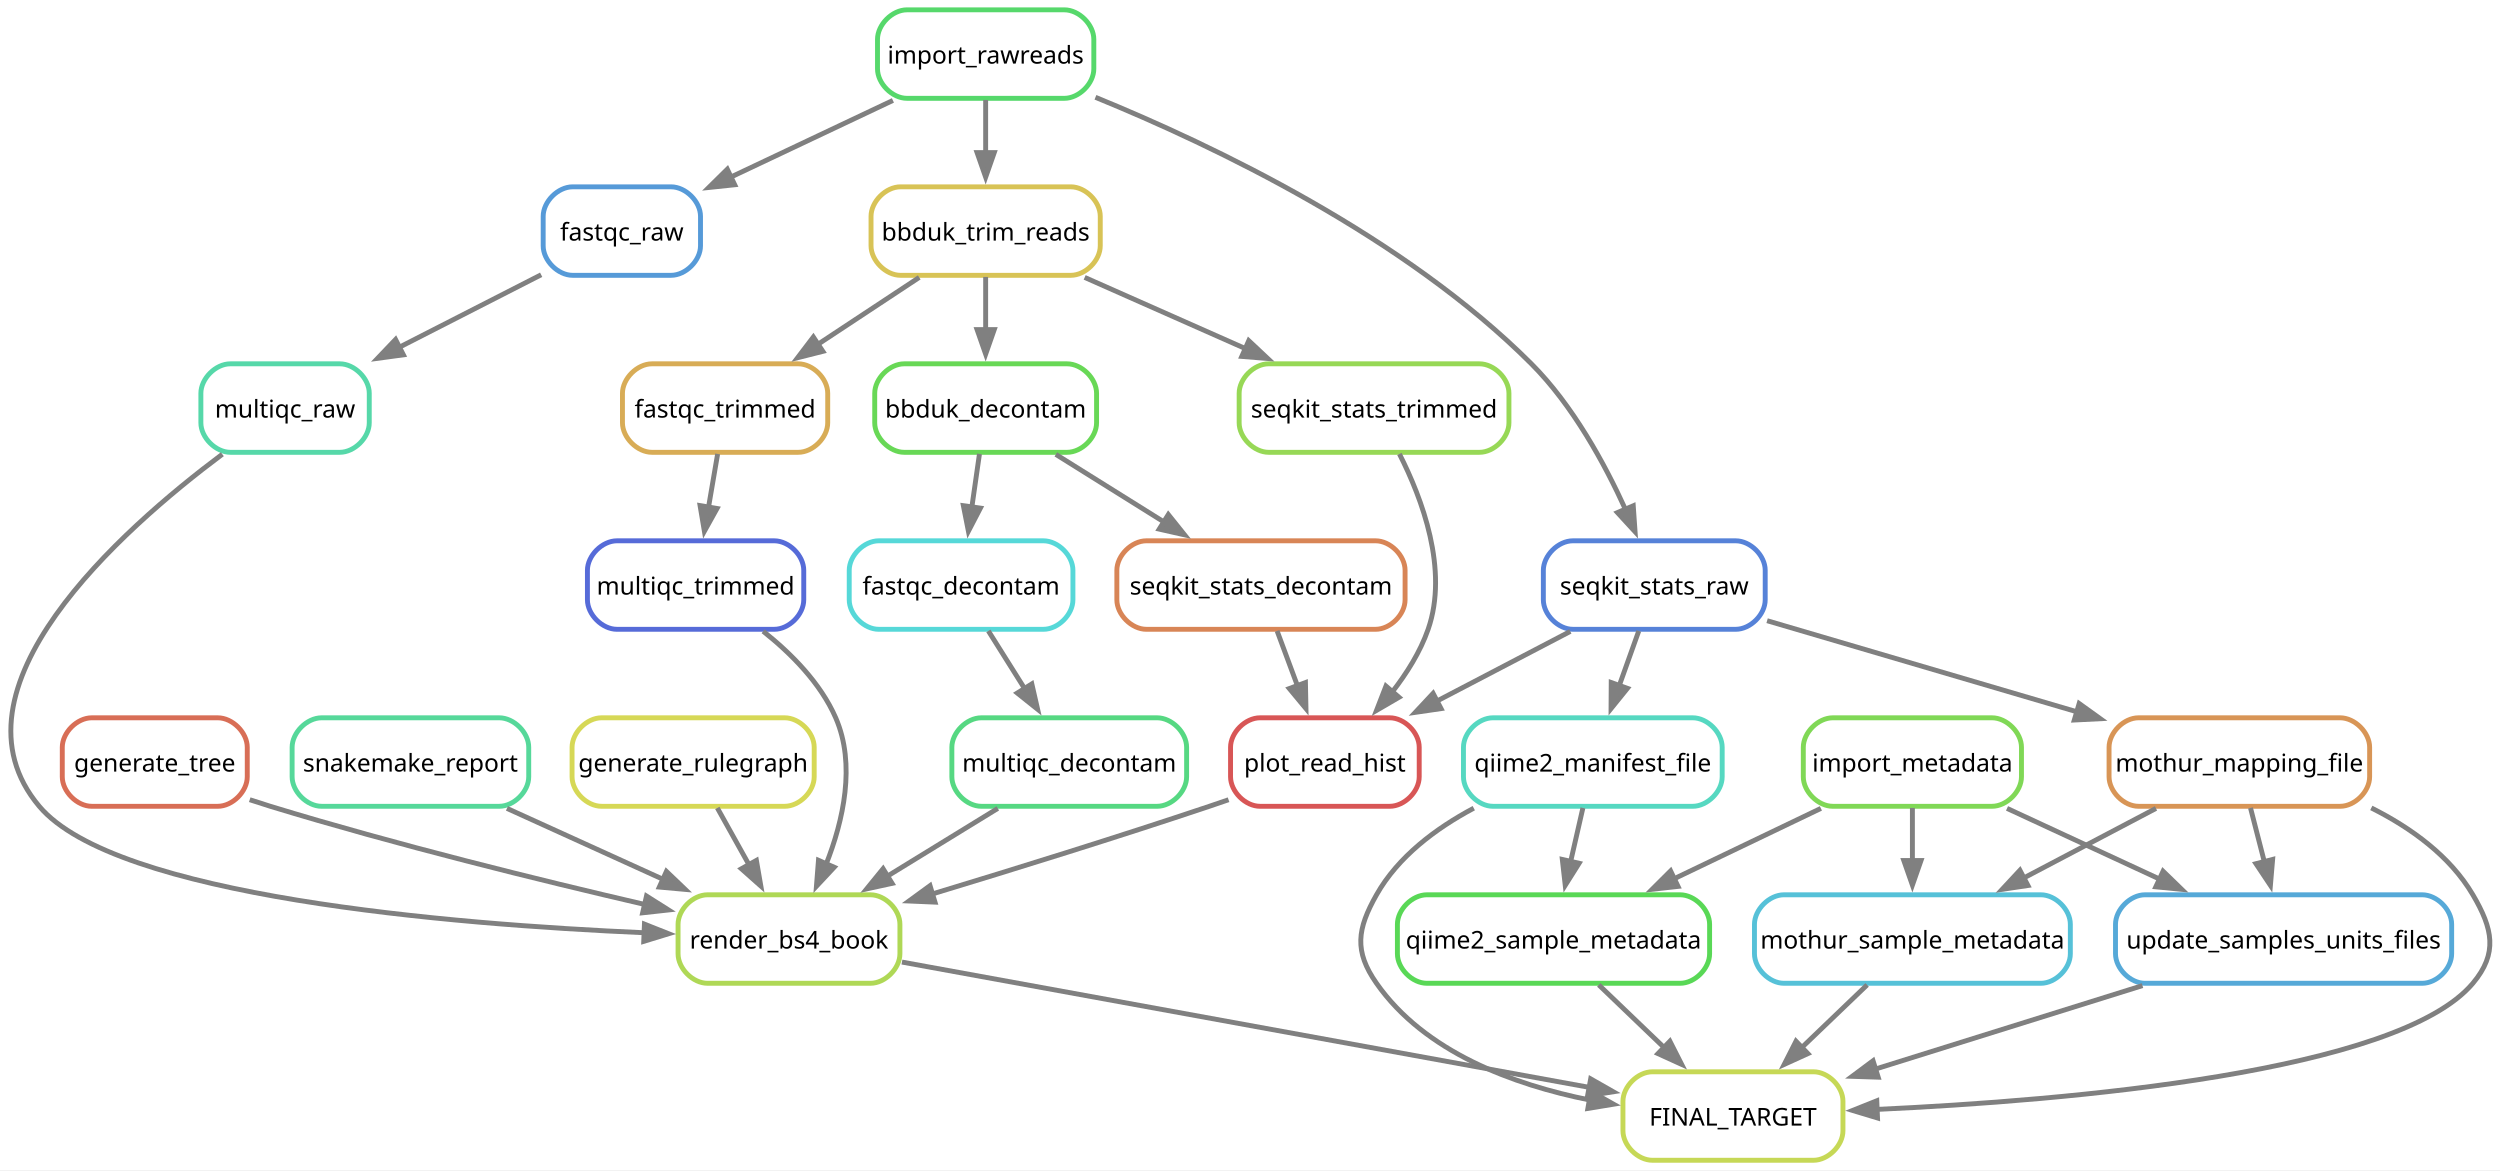
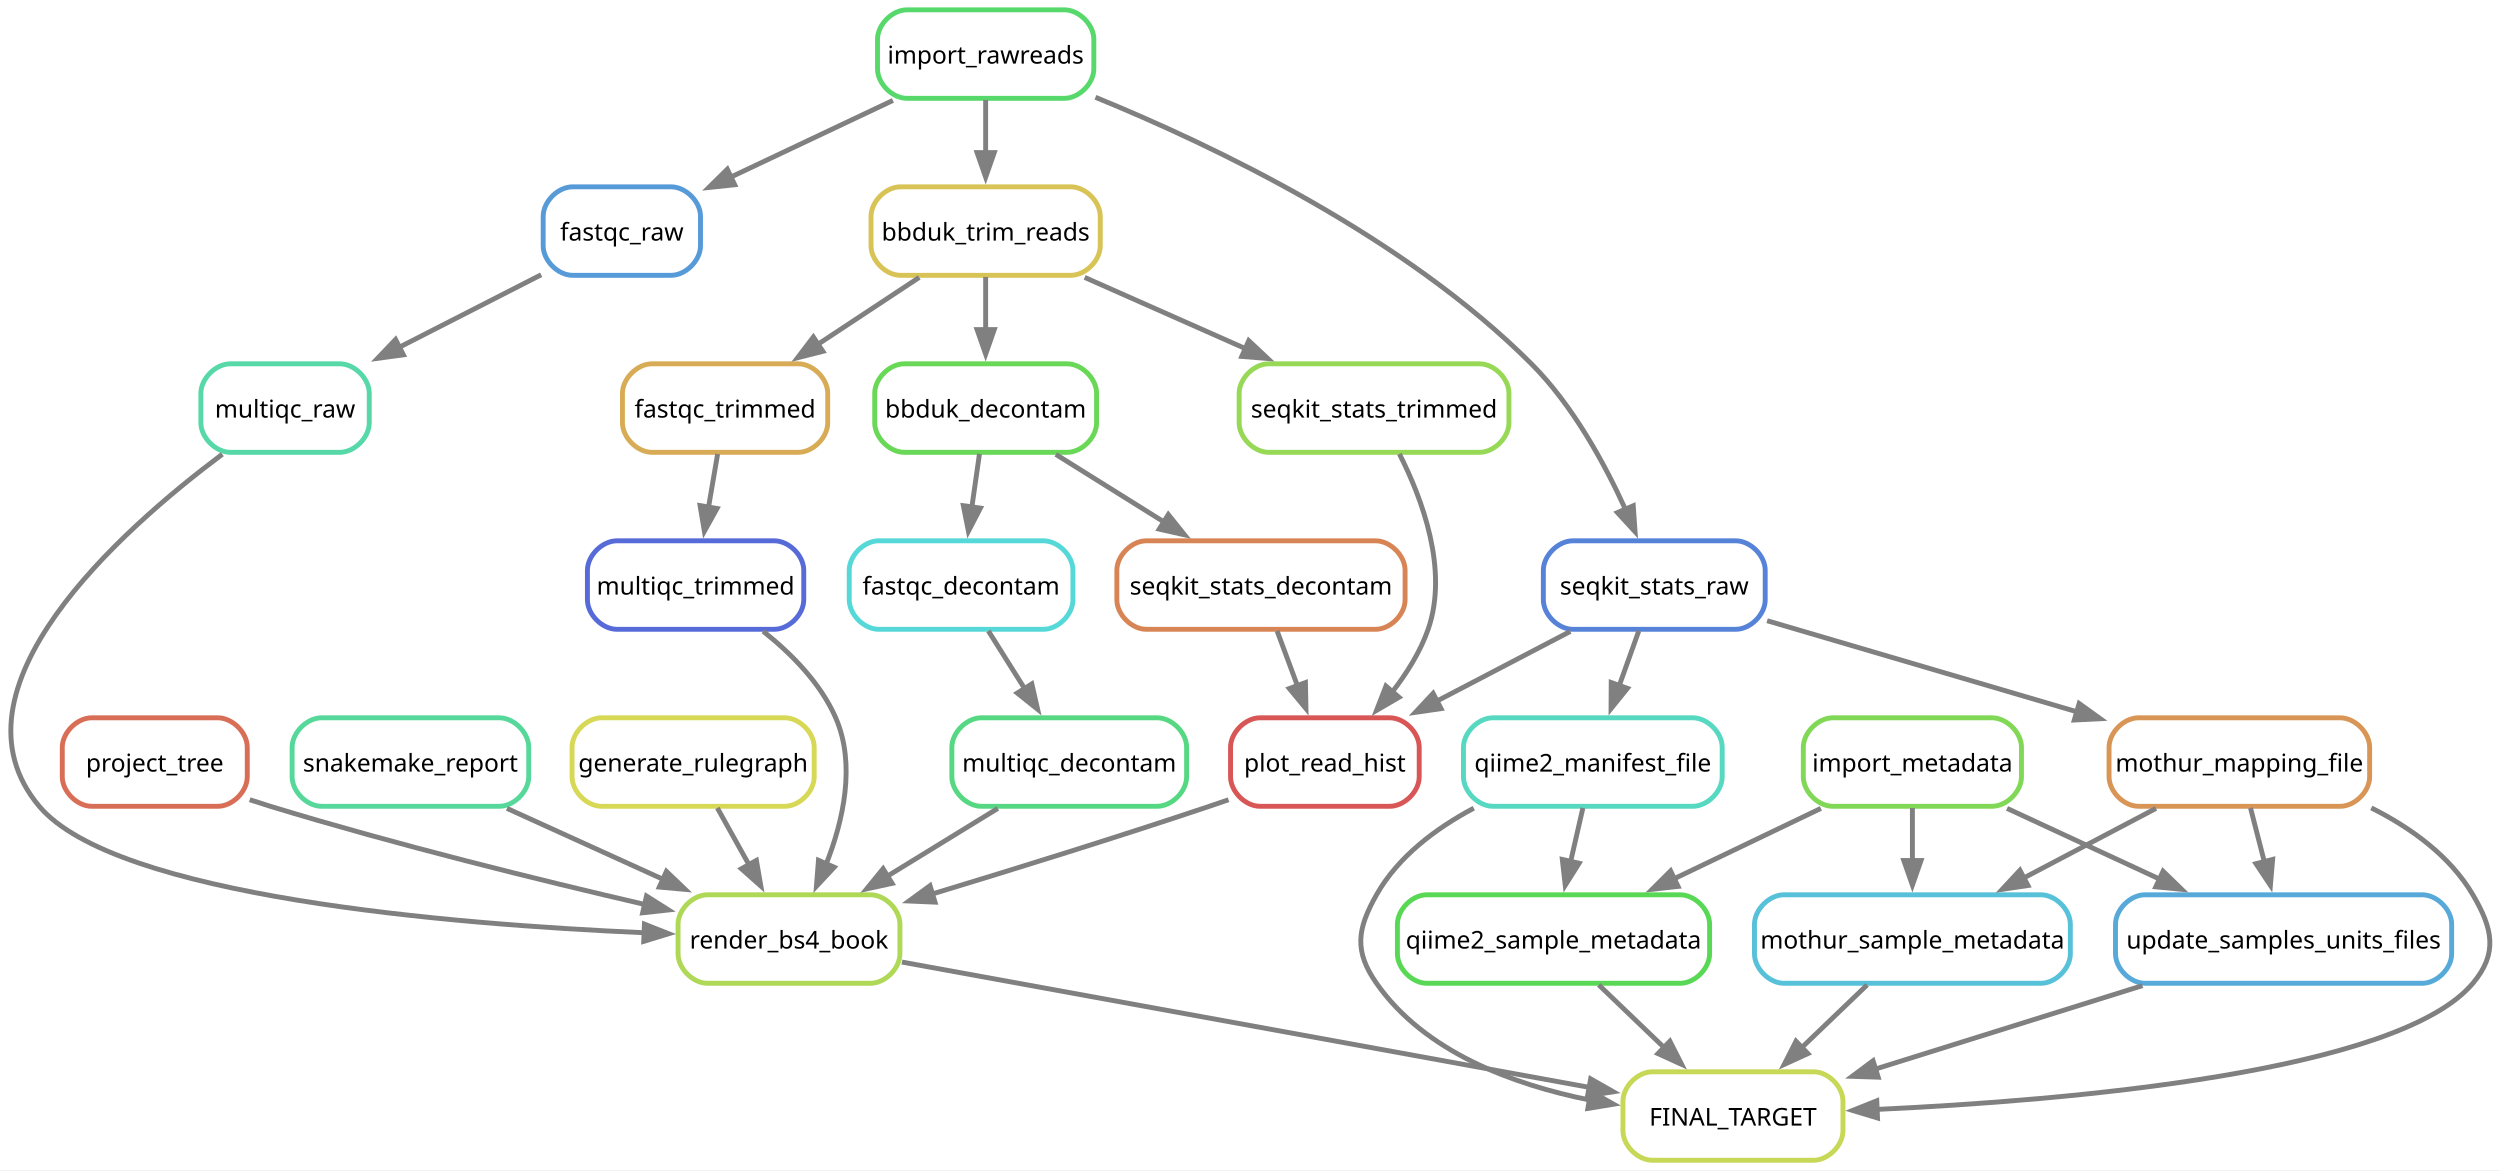
<svg xmlns="http://www.w3.org/2000/svg" width="1017pt" height="476pt" viewBox="0.00 0.00 1016.99 476.00">
  <g id="graph0" class="graph" transform="scale(1 1) rotate(0) translate(4 472)">
    <polygon fill="white" stroke="none" points="-4,4 -4,-472 1012.99,-472 1012.99,4 -4,4" />
    <g id="node1" class="node">
      <path fill="none" stroke="#c6d856" stroke-width="2" d="M733.71,-36C733.71,-36 668.21,-36 668.21,-36 662.21,-36 656.21,-30 656.21,-24 656.21,-24 656.21,-12 656.21,-12 656.21,-6 662.21,0 668.21,0 668.21,0 733.71,0 733.71,0 739.71,0 745.71,-6 745.71,-12 745.71,-12 745.71,-24 745.71,-24 745.71,-30 739.71,-36 733.71,-36" />
      <text text-anchor="middle" x="700.96" y="-14.12" font-family="sans" font-size="10.00">FINAL_TARGET</text>
    </g>
    <g id="node2" class="node">
      <path fill="none" stroke="#afd856" stroke-width="2" d="M350.08,-108C350.08,-108 283.83,-108 283.83,-108 277.83,-108 271.83,-102 271.83,-96 271.83,-96 271.83,-84 271.83,-84 271.83,-78 277.83,-72 283.83,-72 283.83,-72 350.08,-72 350.08,-72 356.08,-72 362.08,-78 362.08,-84 362.08,-84 362.08,-96 362.08,-96 362.08,-102 356.08,-108 350.08,-108" />
      <text text-anchor="middle" x="316.96" y="-86.12" font-family="sans" font-size="10.00">render_bs4_book</text>
    </g>
    <g id="edge5" class="edge">
      <path fill="none" stroke="grey" stroke-width="2" d="M362.9,-80.63C432.81,-67.88 565.86,-43.63 642.55,-29.65" />
      <polygon fill="grey" stroke="grey" stroke-width="2" points="643.08,-33.11 652.29,-27.87 641.82,-26.22 643.08,-33.11" />
    </g>
    <g id="node3" class="node">
      <path fill="none" stroke="#d86e56" stroke-width="2" d="M84.58,-180C84.58,-180 33.33,-180 33.33,-180 27.33,-180 21.33,-174 21.33,-168 21.33,-168 21.33,-156 21.33,-156 21.33,-150 27.33,-144 33.33,-144 33.33,-144 84.58,-144 84.58,-144 90.58,-144 96.58,-150 96.58,-156 96.58,-156 96.58,-168 96.58,-168 96.58,-174 90.58,-180 84.58,-180" />
-       <text text-anchor="middle" x="58.96" y="-158.12" font-family="sans" font-size="10.00">generate_tree</text>
+       <text text-anchor="middle" x="58.96" y="-158.12" font-family="sans" font-size="10.00">project_tree</text>
    </g>
    <g id="edge8" class="edge">
      <path fill="none" stroke="grey" stroke-width="2" d="M97.58,-146.68C100.41,-145.74 103.22,-144.84 105.96,-144 156.86,-128.44 215.66,-113.95 258.24,-104.07" />
      <polygon fill="grey" stroke="grey" stroke-width="2" points="258.99,-107.49 267.95,-101.83 257.42,-100.67 258.99,-107.49" />
    </g>
    <g id="node4" class="node">
      <path fill="none" stroke="#56d89a" stroke-width="2" d="M199.08,-180C199.08,-180 126.83,-180 126.83,-180 120.83,-180 114.83,-174 114.83,-168 114.83,-168 114.83,-156 114.83,-156 114.83,-150 120.83,-144 126.83,-144 126.83,-144 199.08,-144 199.08,-144 205.08,-144 211.08,-150 211.08,-156 211.08,-156 211.08,-168 211.08,-168 211.08,-174 205.08,-180 199.08,-180" />
      <text text-anchor="middle" x="162.96" y="-158.12" font-family="sans" font-size="10.00">snakemake_report</text>
    </g>
    <g id="edge10" class="edge">
      <path fill="none" stroke="grey" stroke-width="2" d="M202.22,-143.15C221.51,-134.38 245.01,-123.71 265.7,-114.3" />
      <polygon fill="grey" stroke="grey" stroke-width="2" points="267.09,-117.51 274.75,-110.19 264.2,-111.14 267.09,-117.51" />
    </g>
    <g id="node5" class="node">
      <path fill="none" stroke="#d6d856" stroke-width="2" d="M315.21,-180C315.21,-180 240.71,-180 240.71,-180 234.71,-180 228.71,-174 228.71,-168 228.71,-168 228.71,-156 228.71,-156 228.71,-150 234.71,-144 240.71,-144 240.71,-144 315.21,-144 315.21,-144 321.21,-144 327.21,-150 327.21,-156 327.21,-156 327.21,-168 327.21,-168 327.21,-174 321.21,-180 315.21,-180" />
      <text text-anchor="middle" x="277.96" y="-158.12" font-family="sans" font-size="10.00">generate_rulegraph</text>
    </g>
    <g id="edge9" class="edge">
      <path fill="none" stroke="grey" stroke-width="2" d="M287.8,-143.34C291.7,-136.34 296.28,-128.12 300.65,-120.28" />
      <polygon fill="grey" stroke="grey" stroke-width="2" points="303.7,-121.99 305.51,-111.55 297.59,-118.58 303.7,-121.99" />
    </g>
    <g id="node6" class="node">
      <path fill="none" stroke="#56d882" stroke-width="2" d="M466.71,-180C466.71,-180 395.21,-180 395.21,-180 389.21,-180 383.21,-174 383.21,-168 383.21,-168 383.21,-156 383.21,-156 383.21,-150 389.21,-144 395.21,-144 395.21,-144 466.71,-144 466.71,-144 472.71,-144 478.71,-150 478.71,-156 478.71,-156 478.71,-168 478.71,-168 478.71,-174 472.71,-180 466.71,-180" />
      <text text-anchor="middle" x="430.96" y="-158.12" font-family="sans" font-size="10.00">multiqc_decontam</text>
    </g>
    <g id="edge11" class="edge">
      <path fill="none" stroke="grey" stroke-width="2" d="M401.9,-143.15C388.23,-134.76 371.71,-124.62 356.89,-115.52" />
      <polygon fill="grey" stroke="grey" stroke-width="2" points="358.9,-112.65 348.55,-110.4 355.24,-118.61 358.9,-112.65" />
    </g>
    <g id="node7" class="node">
      <path fill="none" stroke="#56d8d8" stroke-width="2" d="M420.46,-252C420.46,-252 353.46,-252 353.46,-252 347.46,-252 341.46,-246 341.46,-240 341.46,-240 341.46,-228 341.46,-228 341.46,-222 347.46,-216 353.46,-216 353.46,-216 420.46,-216 420.46,-216 426.46,-216 432.46,-222 432.46,-228 432.46,-228 432.46,-240 432.46,-240 432.46,-246 426.46,-252 420.46,-252" />
      <text text-anchor="middle" x="386.96" y="-230.12" font-family="sans" font-size="10.00">fastqc_decontam</text>
    </g>
    <g id="edge14" class="edge">
      <path fill="none" stroke="grey" stroke-width="2" d="M398.06,-215.34C402.56,-208.18 407.87,-199.73 412.9,-191.73" />
      <polygon fill="grey" stroke="grey" stroke-width="2" points="415.74,-193.79 418.1,-183.46 409.81,-190.07 415.74,-193.79" />
    </g>
    <g id="node8" class="node">
      <path fill="none" stroke="#68d856" stroke-width="2" d="M430.08,-324C430.08,-324 363.83,-324 363.83,-324 357.83,-324 351.83,-318 351.83,-312 351.83,-312 351.83,-300 351.83,-300 351.83,-294 357.83,-288 363.83,-288 363.83,-288 430.08,-288 430.08,-288 436.08,-288 442.08,-294 442.08,-300 442.08,-300 442.08,-312 442.08,-312 442.08,-318 436.08,-324 430.08,-324" />
      <text text-anchor="middle" x="396.96" y="-302.12" font-family="sans" font-size="10.00">bbduk_decontam</text>
    </g>
    <g id="edge15" class="edge">
      <path fill="none" stroke="grey" stroke-width="2" d="M394.44,-287.34C393.5,-280.75 392.4,-273.08 391.34,-265.67" />
      <polygon fill="grey" stroke="grey" stroke-width="2" points="394.82,-265.3 389.94,-255.9 387.89,-266.29 394.82,-265.3" />
    </g>
    <g id="node18" class="node">
      <path fill="none" stroke="#d88556" stroke-width="2" d="M555.58,-252C555.58,-252 462.33,-252 462.33,-252 456.33,-252 450.33,-246 450.33,-240 450.33,-240 450.33,-228 450.33,-228 450.33,-222 456.33,-216 462.33,-216 462.33,-216 555.58,-216 555.58,-216 561.58,-216 567.58,-222 567.58,-228 567.58,-228 567.58,-240 567.58,-240 567.58,-246 561.58,-252 555.58,-252" />
      <text text-anchor="middle" x="508.96" y="-230.12" font-family="sans" font-size="10.00">seqkit_stats_decontam</text>
    </g>
    <g id="edge27" class="edge">
      <path fill="none" stroke="grey" stroke-width="2" d="M425.51,-287.15C438.94,-278.76 455.16,-268.62 469.72,-259.52" />
      <polygon fill="grey" stroke="grey" stroke-width="2" points="471.27,-262.68 477.89,-254.42 467.56,-256.75 471.27,-262.68" />
    </g>
    <g id="node9" class="node">
      <path fill="none" stroke="#d8c356" stroke-width="2" d="M431.58,-396C431.58,-396 362.33,-396 362.33,-396 356.33,-396 350.33,-390 350.33,-384 350.33,-384 350.33,-372 350.33,-372 350.33,-366 356.33,-360 362.33,-360 362.33,-360 431.58,-360 431.58,-360 437.58,-360 443.58,-366 443.58,-372 443.58,-372 443.58,-384 443.58,-384 443.58,-390 437.58,-396 431.58,-396" />
      <text text-anchor="middle" x="396.96" y="-374.12" font-family="sans" font-size="10.00">bbduk_trim_reads</text>
    </g>
    <g id="edge16" class="edge">
      <path fill="none" stroke="grey" stroke-width="2" d="M396.96,-359.34C396.96,-352.75 396.96,-345.08 396.96,-337.67" />
      <polygon fill="grey" stroke="grey" stroke-width="2" points="400.46,-337.93 396.96,-327.93 393.46,-337.93 400.46,-337.93" />
    </g>
    <g id="node12" class="node">
      <path fill="none" stroke="#d8ac56" stroke-width="2" d="M320.71,-324C320.71,-324 261.21,-324 261.21,-324 255.21,-324 249.21,-318 249.21,-312 249.21,-312 249.21,-300 249.21,-300 249.21,-294 255.21,-288 261.21,-288 261.21,-288 320.71,-288 320.71,-288 326.71,-288 332.71,-294 332.71,-300 332.71,-300 332.71,-312 332.71,-312 332.71,-318 326.71,-324 320.71,-324" />
      <text text-anchor="middle" x="290.96" y="-302.12" font-family="sans" font-size="10.00">fastqc_trimmed</text>
    </g>
    <g id="edge19" class="edge">
      <path fill="none" stroke="grey" stroke-width="2" d="M369.94,-359.15C357.35,-350.84 342.17,-340.82 328.5,-331.79" />
      <polygon fill="grey" stroke="grey" stroke-width="2" points="330.73,-329.07 320.46,-326.48 326.87,-334.91 330.73,-329.07" />
    </g>
    <g id="node17" class="node">
      <path fill="none" stroke="#97d856" stroke-width="2" d="M597.83,-324C597.83,-324 512.08,-324 512.08,-324 506.08,-324 500.08,-318 500.08,-312 500.08,-312 500.08,-300 500.08,-300 500.08,-294 506.08,-288 512.08,-288 512.08,-288 597.83,-288 597.83,-288 603.83,-288 609.83,-294 609.83,-300 609.83,-300 609.83,-312 609.83,-312 609.83,-318 603.83,-324 597.83,-324" />
      <text text-anchor="middle" x="554.96" y="-302.12" font-family="sans" font-size="10.00">seqkit_stats_trimmed</text>
    </g>
    <g id="edge26" class="edge">
      <path fill="none" stroke="grey" stroke-width="2" d="M437.24,-359.15C457.13,-350.34 481.36,-339.61 502.66,-330.17" />
      <polygon fill="grey" stroke="grey" stroke-width="2" points="503.99,-333.41 511.71,-326.16 501.15,-327.01 503.99,-333.41" />
    </g>
    <g id="node10" class="node">
      <path fill="none" stroke="#56d86b" stroke-width="2" d="M428.96,-468C428.96,-468 364.96,-468 364.96,-468 358.96,-468 352.96,-462 352.96,-456 352.96,-456 352.96,-444 352.96,-444 352.96,-438 358.96,-432 364.96,-432 364.96,-432 428.96,-432 428.96,-432 434.96,-432 440.96,-438 440.96,-444 440.96,-444 440.96,-456 440.96,-456 440.96,-462 434.96,-468 428.96,-468" />
      <text text-anchor="middle" x="396.96" y="-446.12" font-family="sans" font-size="10.00">import_rawreads</text>
    </g>
    <g id="edge17" class="edge">
      <path fill="none" stroke="grey" stroke-width="2" d="M396.96,-431.34C396.96,-424.75 396.96,-417.08 396.96,-409.67" />
      <polygon fill="grey" stroke="grey" stroke-width="2" points="400.46,-409.93 396.96,-399.93 393.46,-409.93 400.46,-409.93" />
    </g>
    <g id="node14" class="node">
      <path fill="none" stroke="#569ad8" stroke-width="2" d="M268.96,-396C268.96,-396 228.96,-396 228.96,-396 222.96,-396 216.96,-390 216.96,-384 216.96,-384 216.96,-372 216.96,-372 216.96,-366 222.96,-360 228.96,-360 228.96,-360 268.96,-360 268.96,-360 274.96,-360 280.96,-366 280.96,-372 280.96,-372 280.96,-384 280.96,-384 280.96,-390 274.96,-396 268.96,-396" />
      <text text-anchor="middle" x="248.96" y="-374.12" font-family="sans" font-size="10.00">fastqc_raw</text>
    </g>
    <g id="edge21" class="edge">
      <path fill="none" stroke="grey" stroke-width="2" d="M359.23,-431.15C339.09,-421.63 314.19,-409.85 293.15,-399.9" />
      <polygon fill="grey" stroke="grey" stroke-width="2" points="294.87,-396.84 284.33,-395.73 291.87,-403.17 294.87,-396.84" />
    </g>
    <g id="node16" class="node">
      <path fill="none" stroke="#5682d8" stroke-width="2" d="M702.08,-252C702.08,-252 635.83,-252 635.83,-252 629.83,-252 623.83,-246 623.83,-240 623.83,-240 623.83,-228 623.83,-228 623.83,-222 629.83,-216 635.83,-216 635.83,-216 702.08,-216 702.08,-216 708.08,-216 714.08,-222 714.08,-228 714.08,-228 714.08,-240 714.08,-240 714.08,-246 708.08,-252 702.08,-252" />
      <text text-anchor="middle" x="668.96" y="-230.12" font-family="sans" font-size="10.00">seqkit_stats_raw</text>
    </g>
    <g id="edge25" class="edge">
      <path fill="none" stroke="grey" stroke-width="2" d="M441.62,-432.42C490.06,-412.63 567.38,-375.63 618.96,-324 635.83,-307.11 648.79,-283.35 657.29,-264.63" />
      <polygon fill="grey" stroke="grey" stroke-width="2" points="660.4,-266.25 661.14,-255.68 653.97,-263.48 660.4,-266.25" />
    </g>
    <g id="node11" class="node">
      <path fill="none" stroke="#566bd8" stroke-width="2" d="M310.96,-252C310.96,-252 246.96,-252 246.96,-252 240.96,-252 234.96,-246 234.96,-240 234.96,-240 234.96,-228 234.96,-228 234.96,-222 240.96,-216 246.96,-216 246.96,-216 310.96,-216 310.96,-216 316.96,-216 322.96,-222 322.96,-228 322.96,-228 322.96,-240 322.96,-240 322.96,-246 316.96,-252 310.96,-252" />
      <text text-anchor="middle" x="278.96" y="-230.12" font-family="sans" font-size="10.00">multiqc_trimmed</text>
    </g>
    <g id="edge13" class="edge">
      <path fill="none" stroke="grey" stroke-width="2" d="M306.44,-215.21C317.83,-206.18 329.81,-194.12 335.96,-180 344.22,-161.03 339.06,-138.17 332.04,-120.37" />
      <polygon fill="grey" stroke="grey" stroke-width="2" points="335.35,-119.21 328.12,-111.47 328.95,-122.03 335.35,-119.21" />
    </g>
    <g id="edge18" class="edge">
      <path fill="none" stroke="grey" stroke-width="2" d="M287.93,-287.34C286.8,-280.75 285.49,-273.08 284.22,-265.67" />
      <polygon fill="grey" stroke="grey" stroke-width="2" points="287.68,-265.15 282.54,-255.89 280.78,-266.33 287.68,-265.15" />
    </g>
    <g id="node13" class="node">
      <path fill="none" stroke="#56d8a9" stroke-width="2" d="M134.21,-324C134.21,-324 89.71,-324 89.71,-324 83.71,-324 77.71,-318 77.71,-312 77.71,-312 77.71,-300 77.71,-300 77.71,-294 83.71,-288 89.71,-288 89.71,-288 134.21,-288 134.21,-288 140.21,-288 146.21,-294 146.21,-300 146.21,-300 146.21,-312 146.21,-312 146.21,-318 140.21,-324 134.21,-324" />
      <text text-anchor="middle" x="111.96" y="-302.12" font-family="sans" font-size="10.00">multiqc_raw</text>
    </g>
    <g id="edge12" class="edge">
      <path fill="none" stroke="grey" stroke-width="2" d="M86.44,-287.22C45.12,-256.32 -27.97,-191.46 11.96,-144 42.81,-107.33 178.67,-96.03 258.28,-92.55" />
      <polygon fill="grey" stroke="grey" stroke-width="2" points="258.15,-96.06 268,-92.16 257.87,-89.06 258.15,-96.06" />
    </g>
    <g id="edge20" class="edge">
      <path fill="none" stroke="grey" stroke-width="2" d="M216.14,-360.23C198.84,-351.39 177.31,-340.39 158.33,-330.69" />
      <polygon fill="grey" stroke="grey" stroke-width="2" points="160.09,-327.66 149.6,-326.23 156.91,-333.9 160.09,-327.66" />
    </g>
    <g id="node15" class="node">
      <path fill="none" stroke="#d85656" stroke-width="2" d="M561.33,-180C561.33,-180 508.58,-180 508.58,-180 502.58,-180 496.58,-174 496.58,-168 496.58,-168 496.58,-156 496.58,-156 496.58,-150 502.58,-144 508.58,-144 508.58,-144 561.33,-144 561.33,-144 567.33,-144 573.33,-150 573.33,-156 573.33,-156 573.33,-168 573.33,-168 573.33,-174 567.33,-180 561.33,-180" />
      <text text-anchor="middle" x="534.96" y="-158.12" font-family="sans" font-size="10.00">plot_read_hist</text>
    </g>
    <g id="edge7" class="edge">
      <path fill="none" stroke="grey" stroke-width="2" d="M495.77,-146.67C493.13,-145.75 490.51,-144.86 487.96,-144 450.6,-131.46 408.29,-118.34 375.11,-108.29" />
      <polygon fill="grey" stroke="grey" stroke-width="2" points="376.35,-105.01 365.77,-105.47 374.33,-111.71 376.35,-105.01" />
    </g>
    <g id="edge23" class="edge">
      <path fill="none" stroke="grey" stroke-width="2" d="M634.8,-215.15C618.26,-206.52 598.18,-196.02 580.37,-186.72" />
      <polygon fill="grey" stroke="grey" stroke-width="2" points="582.22,-183.74 571.74,-182.21 578.98,-189.95 582.22,-183.74" />
    </g>
    <g id="node19" class="node">
      <path fill="none" stroke="#56d8c1" stroke-width="2" d="M684.58,-180C684.58,-180 603.33,-180 603.33,-180 597.33,-180 591.33,-174 591.33,-168 591.33,-168 591.33,-156 591.33,-156 591.33,-150 597.33,-144 603.33,-144 603.33,-144 684.58,-144 684.58,-144 690.58,-144 696.58,-150 696.58,-156 696.58,-156 696.58,-168 696.58,-168 696.58,-174 690.58,-180 684.58,-180" />
      <text text-anchor="middle" x="643.96" y="-158.12" font-family="sans" font-size="10.00">qiime2_manifest_file</text>
    </g>
    <g id="edge28" class="edge">
      <path fill="none" stroke="grey" stroke-width="2" d="M662.65,-215.34C660.24,-208.59 657.42,-200.69 654.71,-193.11" />
      <polygon fill="grey" stroke="grey" stroke-width="2" points="658.03,-191.99 651.37,-183.75 651.44,-194.35 658.03,-191.99" />
    </g>
    <g id="node22" class="node">
      <path fill="none" stroke="#d89556" stroke-width="2" d="M947.96,-180C947.96,-180 865.96,-180 865.96,-180 859.96,-180 853.96,-174 853.96,-168 853.96,-168 853.96,-156 853.96,-156 853.96,-150 859.96,-144 865.96,-144 865.96,-144 947.96,-144 947.96,-144 953.96,-144 959.96,-150 959.96,-156 959.96,-156 959.96,-168 959.96,-168 959.96,-174 953.96,-180 947.96,-180" />
      <text text-anchor="middle" x="906.96" y="-158.12" font-family="sans" font-size="10.00">mothur_mapping_file</text>
    </g>
    <g id="edge31" class="edge">
      <path fill="none" stroke="grey" stroke-width="2" d="M714.85,-219.5C750.64,-208.98 800.83,-194.21 840.94,-182.42" />
      <polygon fill="grey" stroke="grey" stroke-width="2" points="841.8,-185.81 850.4,-179.63 839.82,-179.1 841.8,-185.81" />
    </g>
    <g id="edge24" class="edge">
      <path fill="none" stroke="grey" stroke-width="2" d="M565.28,-287.33C574.51,-269.16 585.38,-240.2 576.96,-216 573.77,-206.85 568.28,-198.1 562.3,-190.43" />
      <polygon fill="grey" stroke="grey" stroke-width="2" points="565.12,-188.35 555.97,-183.02 559.8,-192.9 565.12,-188.35" />
    </g>
    <g id="edge22" class="edge">
      <path fill="none" stroke="grey" stroke-width="2" d="M515.52,-215.34C518.03,-208.59 520.96,-200.69 523.77,-193.11" />
      <polygon fill="grey" stroke="grey" stroke-width="2" points="527.05,-194.33 527.26,-183.74 520.49,-191.9 527.05,-194.33" />
    </g>
    <g id="edge1" class="edge">
      <path fill="none" stroke="grey" stroke-width="2" d="M595.53,-143.24C580.08,-135.01 564.73,-123.53 555.96,-108 548.09,-94.07 546.79,-85.11 555.96,-72 575.53,-44.01 611.55,-30.75 642.79,-24.49" />
      <polygon fill="grey" stroke="grey" stroke-width="2" points="643.15,-27.99 652.4,-22.81 641.94,-21.09 643.15,-27.99" />
    </g>
    <g id="node20" class="node">
      <path fill="none" stroke="#59d856" stroke-width="2" d="M679.46,-108C679.46,-108 576.46,-108 576.46,-108 570.46,-108 564.46,-102 564.46,-96 564.46,-96 564.46,-84 564.46,-84 564.46,-78 570.46,-72 576.46,-72 576.46,-72 679.46,-72 679.46,-72 685.46,-72 691.46,-78 691.46,-84 691.46,-84 691.46,-96 691.46,-96 691.46,-102 685.46,-108 679.46,-108" />
      <text text-anchor="middle" x="627.96" y="-86.12" font-family="sans" font-size="10.00">qiime2_sample_metadata</text>
    </g>
    <g id="edge29" class="edge">
      <path fill="none" stroke="grey" stroke-width="2" d="M639.92,-143.34C638.4,-136.67 636.62,-128.89 634.9,-121.39" />
      <polygon fill="grey" stroke="grey" stroke-width="2" points="638.37,-120.82 632.73,-111.85 631.54,-122.38 638.37,-120.82" />
    </g>
    <g id="edge4" class="edge">
      <path fill="none" stroke="grey" stroke-width="2" d="M646.38,-71.34C654.44,-63.6 664.08,-54.36 673,-45.81" />
      <polygon fill="grey" stroke="grey" stroke-width="2" points="675.31,-48.44 680.1,-39 670.46,-43.39 675.31,-48.44" />
    </g>
    <g id="node21" class="node">
      <path fill="none" stroke="#80d856" stroke-width="2" d="M806.33,-180C806.33,-180 741.58,-180 741.58,-180 735.58,-180 729.58,-174 729.58,-168 729.58,-168 729.58,-156 729.58,-156 729.58,-150 735.58,-144 741.58,-144 741.58,-144 806.33,-144 806.33,-144 812.33,-144 818.33,-150 818.33,-156 818.33,-156 818.33,-168 818.33,-168 818.33,-174 812.33,-180 806.33,-180" />
      <text text-anchor="middle" x="773.96" y="-158.12" font-family="sans" font-size="10.00">import_metadata</text>
    </g>
    <g id="edge30" class="edge">
      <path fill="none" stroke="grey" stroke-width="2" d="M736.74,-143.15C718.62,-134.47 696.59,-123.91 677.11,-114.56" />
      <polygon fill="grey" stroke="grey" stroke-width="2" points="678.62,-111.41 668.09,-110.24 675.6,-117.72 678.62,-111.41" />
    </g>
    <g id="node23" class="node">
      <path fill="none" stroke="#56c1d8" stroke-width="2" d="M826.21,-108C826.21,-108 721.71,-108 721.71,-108 715.71,-108 709.71,-102 709.71,-96 709.71,-96 709.71,-84 709.71,-84 709.71,-78 715.71,-72 721.71,-72 721.71,-72 826.21,-72 826.21,-72 832.21,-72 838.21,-78 838.21,-84 838.21,-84 838.21,-96 838.21,-96 838.21,-102 832.21,-108 826.21,-108" />
      <text text-anchor="middle" x="773.96" y="-86.12" font-family="sans" font-size="10.00">mothur_sample_metadata</text>
    </g>
    <g id="edge33" class="edge">
      <path fill="none" stroke="grey" stroke-width="2" d="M773.96,-143.34C773.96,-136.75 773.96,-129.08 773.96,-121.67" />
      <polygon fill="grey" stroke="grey" stroke-width="2" points="777.46,-121.93 773.96,-111.93 770.46,-121.93 777.46,-121.93" />
    </g>
    <g id="node24" class="node">
      <path fill="none" stroke="#56a9d8" stroke-width="2" d="M981.33,-108C981.33,-108 868.58,-108 868.58,-108 862.58,-108 856.58,-102 856.58,-96 856.58,-96 856.58,-84 856.58,-84 856.58,-78 862.58,-72 868.58,-72 868.58,-72 981.33,-72 981.33,-72 987.33,-72 993.33,-78 993.33,-84 993.33,-84 993.33,-96 993.33,-96 993.33,-102 987.33,-108 981.33,-108" />
      <text text-anchor="middle" x="924.96" y="-86.12" font-family="sans" font-size="10.00">update_samples_units_files</text>
    </g>
    <g id="edge35" class="edge">
      <path fill="none" stroke="grey" stroke-width="2" d="M812.45,-143.15C831.37,-134.38 854.41,-123.71 874.7,-114.3" />
      <polygon fill="grey" stroke="grey" stroke-width="2" points="875.93,-117.59 883.53,-110.21 872.98,-111.24 875.93,-117.59" />
    </g>
    <g id="edge3" class="edge">
      <path fill="none" stroke="grey" stroke-width="2" d="M960.64,-143.34C976.8,-135.23 992.68,-123.8 1001.96,-108 1010.06,-94.2 1012.24,-84.26 1001.96,-72 971.58,-35.81 837.81,-24.32 759.19,-20.68" />
      <polygon fill="grey" stroke="grey" stroke-width="2" points="759.77,-17.2 749.63,-20.27 759.47,-24.2 759.77,-17.2" />
    </g>
    <g id="edge32" class="edge">
      <path fill="none" stroke="grey" stroke-width="2" d="M873.05,-143.15C856.72,-134.56 836.89,-124.12 819.28,-114.85" />
      <polygon fill="grey" stroke="grey" stroke-width="2" points="820.96,-111.78 810.48,-110.22 817.7,-117.98 820.96,-111.78" />
    </g>
    <g id="edge34" class="edge">
      <path fill="none" stroke="grey" stroke-width="2" d="M911.5,-143.34C913.21,-136.67 915.22,-128.89 917.14,-121.39" />
      <polygon fill="grey" stroke="grey" stroke-width="2" points="920.5,-122.39 919.6,-111.83 913.72,-120.65 920.5,-122.39" />
    </g>
    <g id="edge2" class="edge">
      <path fill="none" stroke="grey" stroke-width="2" d="M755.54,-71.34C747.47,-63.6 737.83,-54.36 728.91,-45.81" />
      <polygon fill="grey" stroke="grey" stroke-width="2" points="731.45,-43.39 721.81,-39 726.61,-48.44 731.45,-43.39" />
    </g>
    <g id="edge6" class="edge">
      <path fill="none" stroke="grey" stroke-width="2" d="M867.56,-71.06C834.23,-60.65 792.35,-47.56 758.92,-37.11" />
      <polygon fill="grey" stroke="grey" stroke-width="2" points="760.04,-33.8 749.45,-34.15 757.95,-40.48 760.04,-33.8" />
    </g>
  </g>
</svg>
